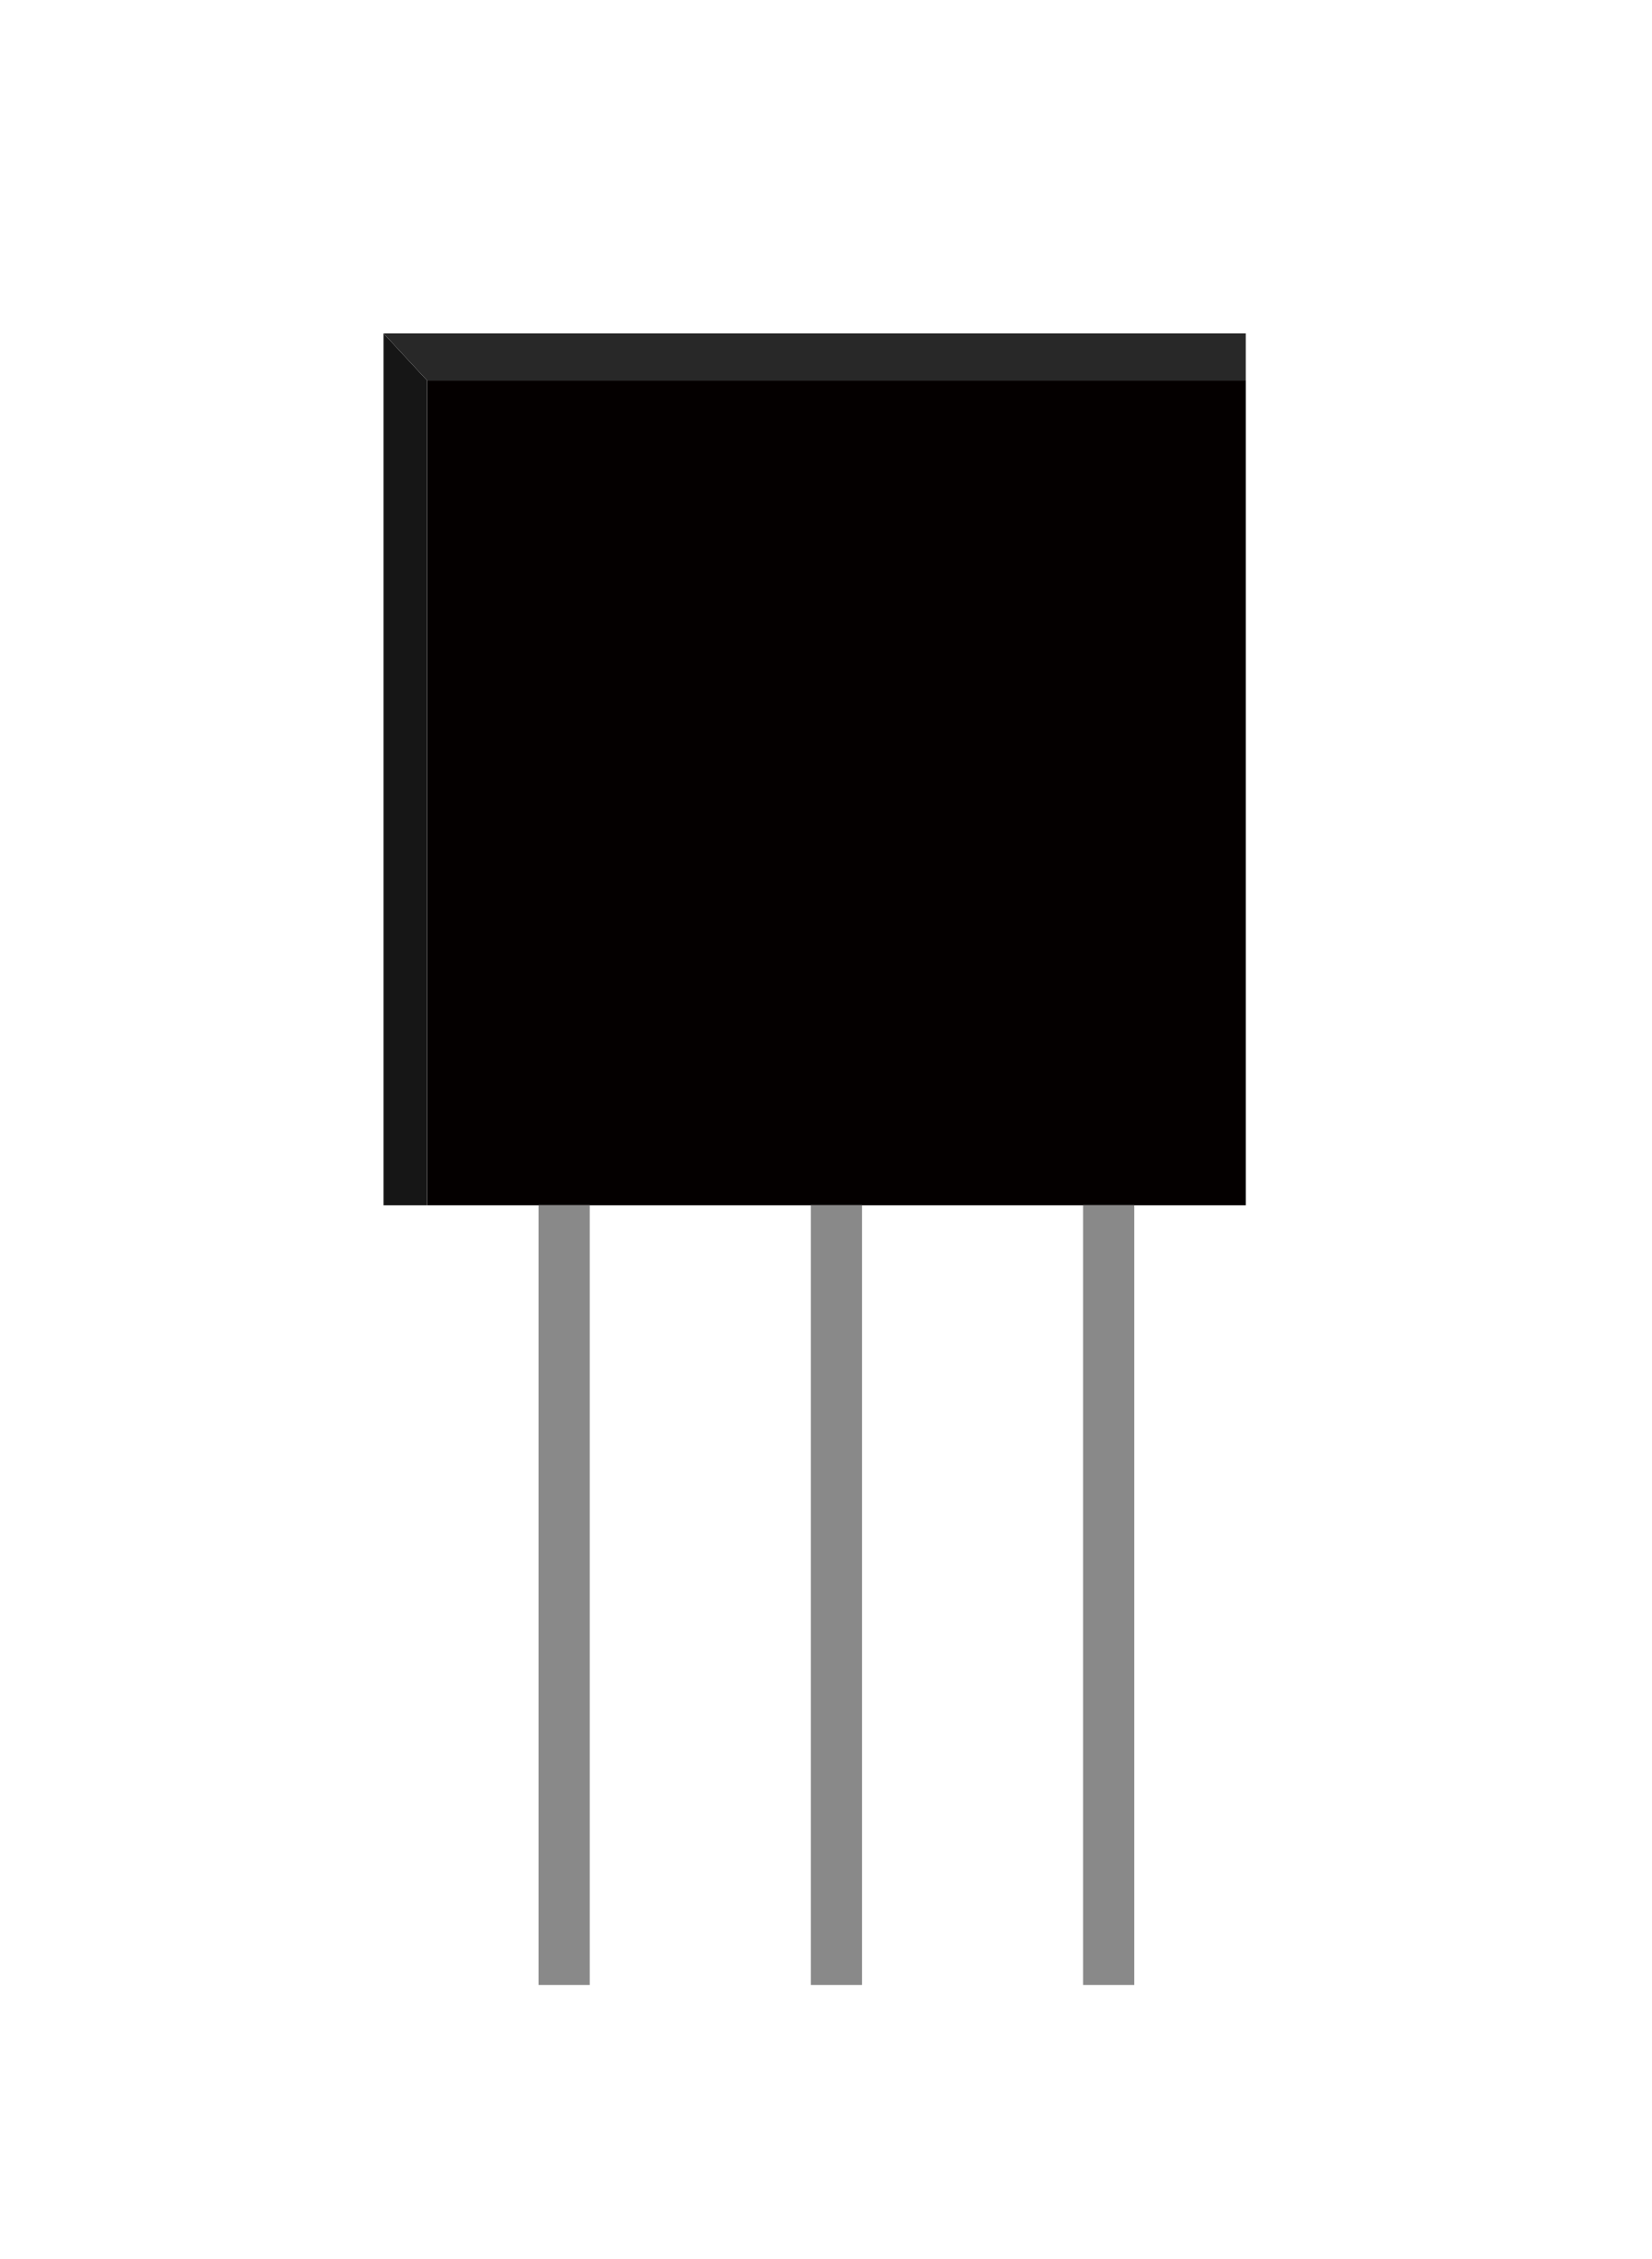
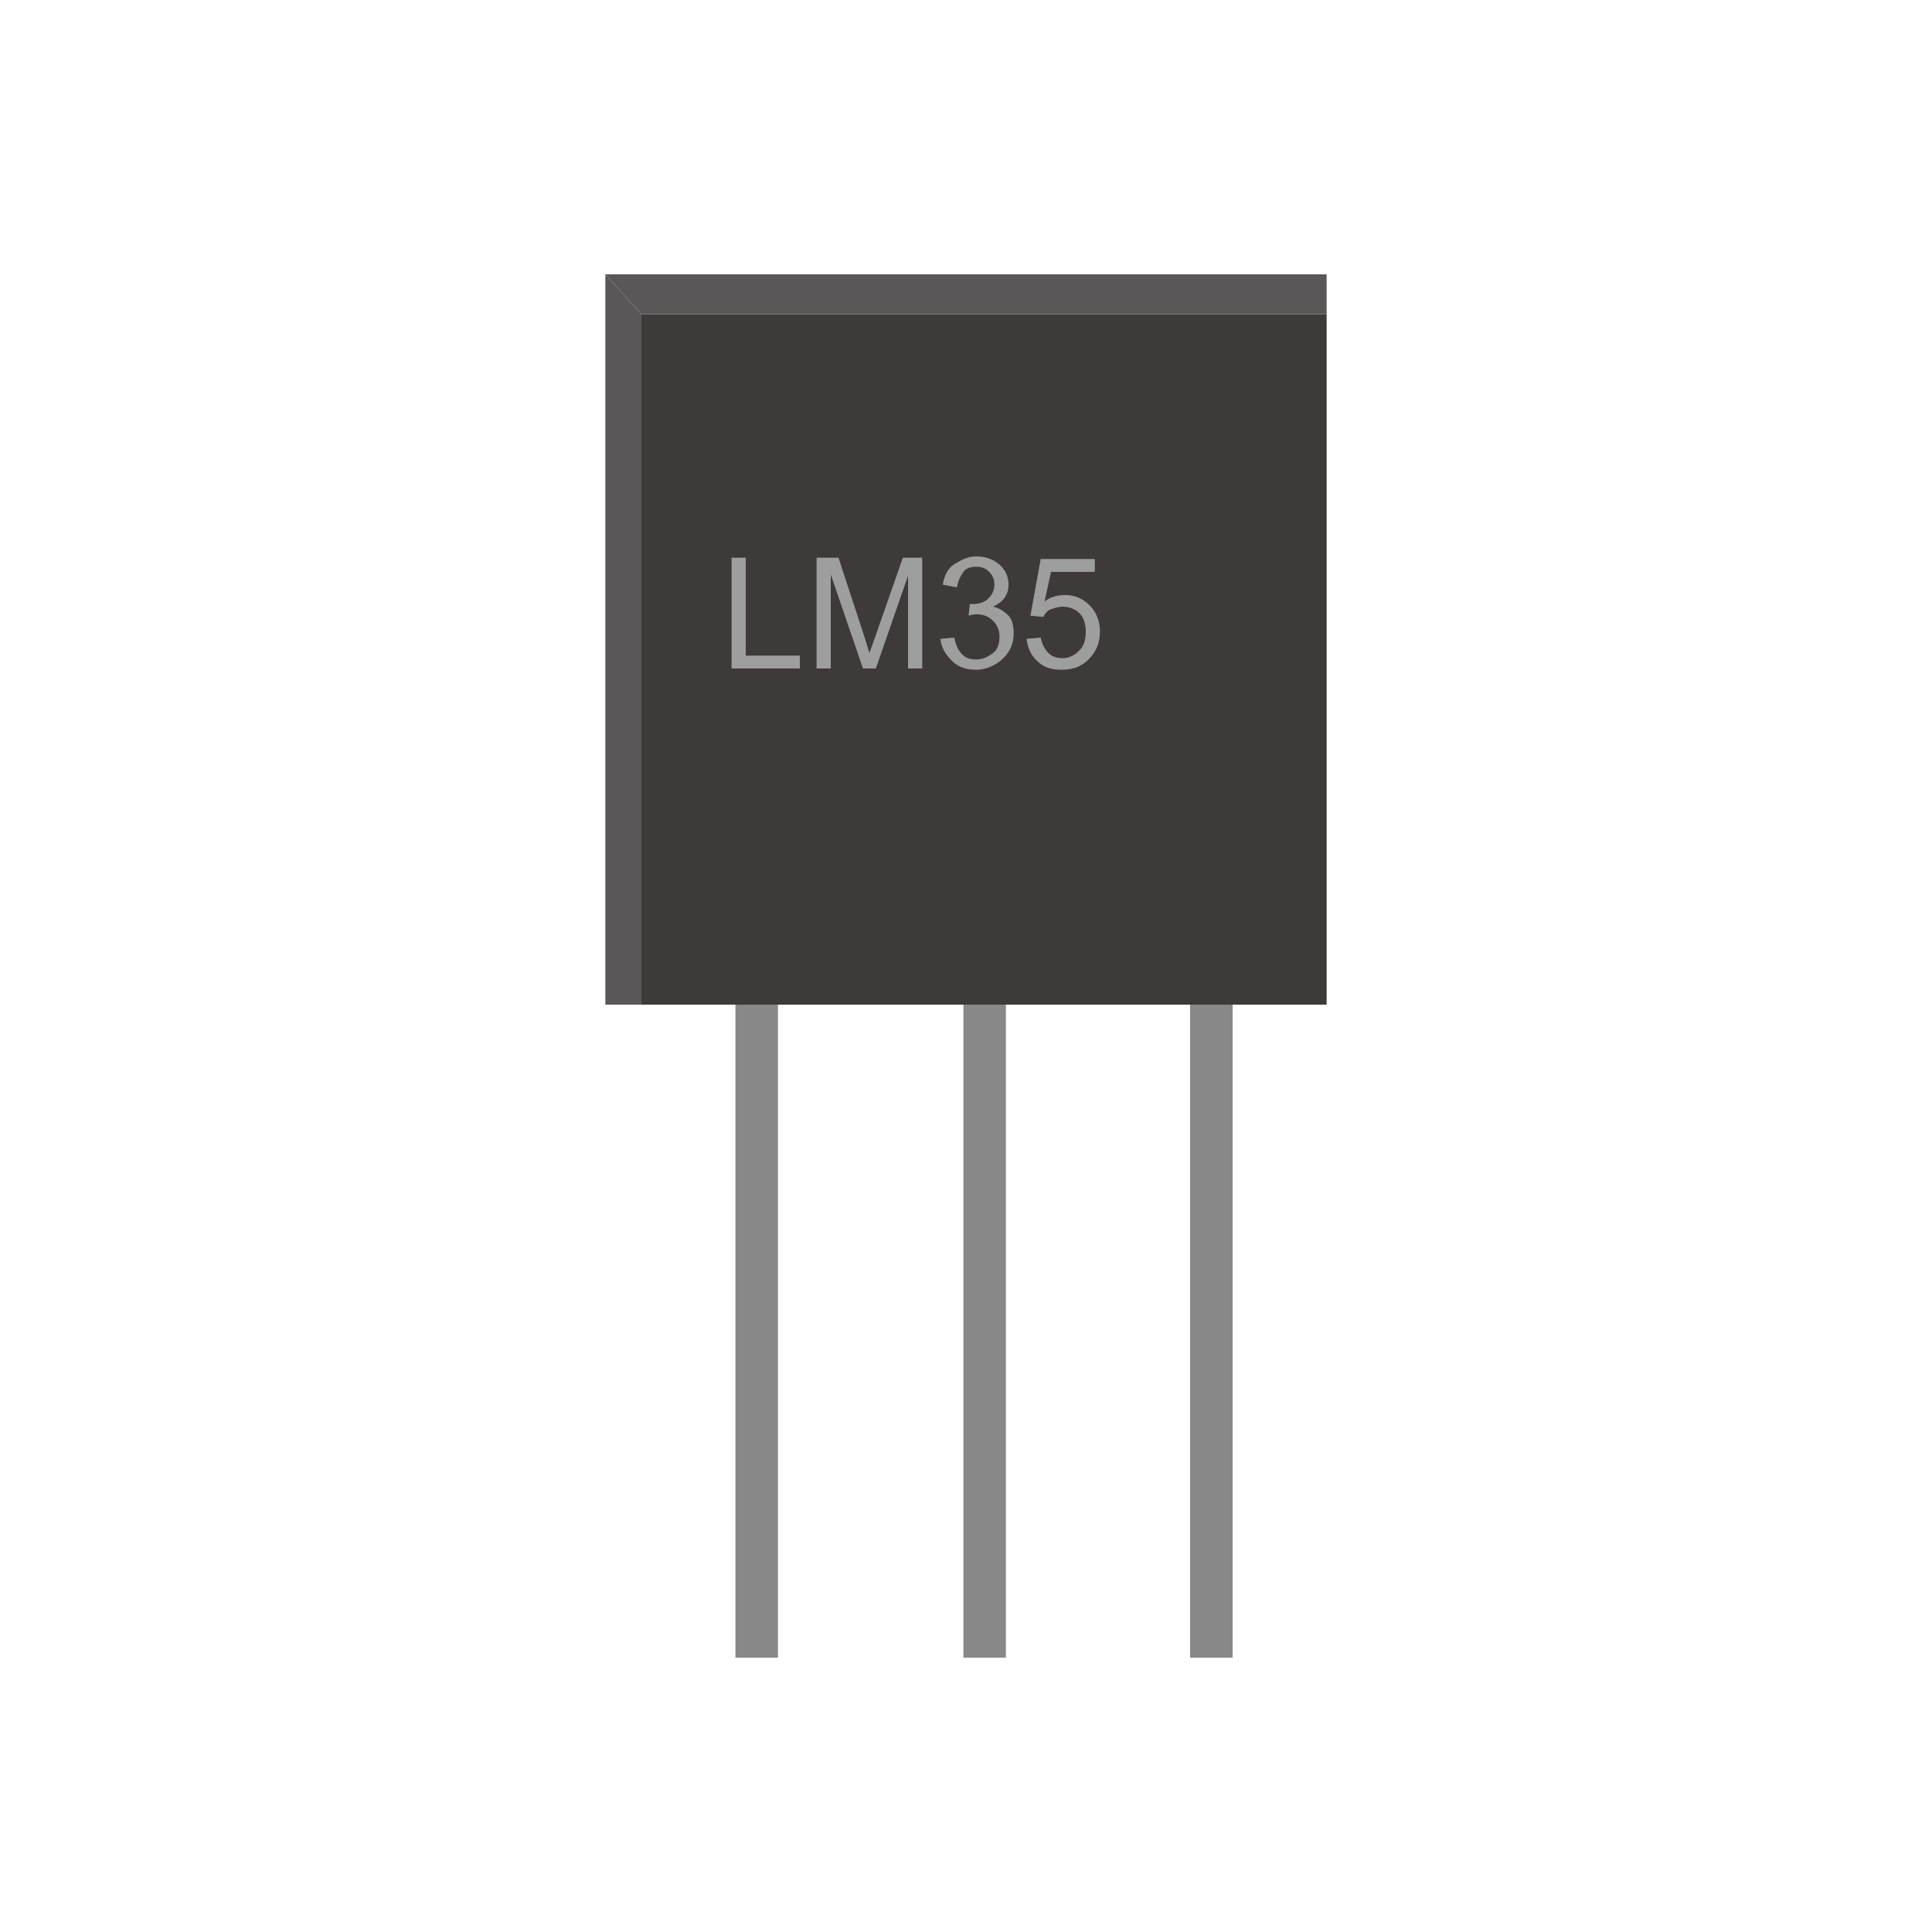
- <svg xmlns="http://www.w3.org/2000/svg" version="1.1" id="图层_1" x="0px" y="0px" width="161.333px" height="220.667px" viewBox="0 0 161.333 220.667" enable-background="new 0 0 161.333 220.667" xml:space="preserve">
+ <svg xmlns="http://www.w3.org/2000/svg" id="图层_1" viewBox="0 0 150 150">
+   <style>
+     .st1{fill:#595757}.st2{fill:#888}.st3{fill:#9e9e9f}
+   </style>
+   <path fill="#3e3a39" d="M49.8 24.4H103V78H49.8z" />
+   <path d="M103 21.3H47l2.8 3.1H103z" class="st1" />
+   <path d="M47 21.3l2.8 3.1V78H47z" class="st1" />
+   <path d="M57.1 78h3.3v50.7h-3.3zM74.8 78h3.3v50.7h-3.3zM92.4 78h3.3v50.7h-3.3z" class="st2" />
  <g>
-     <rect x="41.71" y="37.165" fill="#040000" width="79.968" height="80.569" />
-     <polygon fill="#282828" points="121.677,32.567 37.459,32.567 41.71,37.164 121.677,37.164  " />
-     <polygon fill="#161616" points="37.459,32.567 41.71,37.164 41.71,117.734 37.459,117.734  " />
-     <g>
-       <rect x="52.602" y="117.733" fill="#898989" width="5" height="76.167" />
-       <rect x="79.194" y="117.733" fill="#898989" width="5" height="76.167" />
-       <rect x="105.785" y="117.733" fill="#898989" width="5" height="76.167" />
-     </g>
+     <path d="M56.8 51.9v-8.6h1.1v7.6h4.2v1h-5.3zM63.4 51.9v-8.6h1.7l2 6.1c.2.6.3 1 .4 1.3.1-.3.3-.8.5-1.4l2.1-6h1.5v8.6h-1.1v-7.2L68 51.9h-1l-2.5-7.3v7.3h-1.1zM73 49.6l1.1-.1c.1.6.3 1 .6 1.3s.6.4 1.1.4c.5 0 .9-.2 1.3-.5s.5-.8.5-1.3-.2-.9-.5-1.2-.7-.5-1.2-.5c-.2 0-.4 0-.7.1l.1-.9h.2c.4 0 .9-.1 1.2-.4s.5-.6.5-1.1c0-.4-.1-.7-.4-1s-.6-.4-1-.4-.8.1-1 .4-.4.6-.5 1.2l-1.1-.2c.1-.7.4-1.3.9-1.6s1-.6 1.7-.6c.5 0 .9.1 1.3.3s.7.5.9.8.3.7.3 1.1c0 .4-.1.7-.3 1s-.5.5-.9.7c.5.1.9.4 1.2.7s.4.8.4 1.4c0 .8-.3 1.4-.8 1.9s-1.3.9-2.1.9-1.4-.2-1.9-.7-.8-1-.9-1.7zM79.7 49.6l1.1-.1c.1.5.3.9.6 1.2s.7.4 1.1.4c.5 0 .9-.2 1.3-.6s.5-.9.5-1.5-.2-1.1-.5-1.4-.8-.5-1.3-.5c-.3 0-.6.1-.9.2s-.5.4-.6.6l-1-.1.8-4.4H85v1h-3.4l-.5 2.3c.5-.4 1.1-.5 1.6-.5.8 0 1.4.3 1.9.8s.8 1.2.8 2-.2 1.4-.7 2c-.6.7-1.3 1-2.3 1-.8 0-1.4-.2-1.9-.7s-.7-1-.8-1.7z" class="st3" />
  </g>
</svg>
